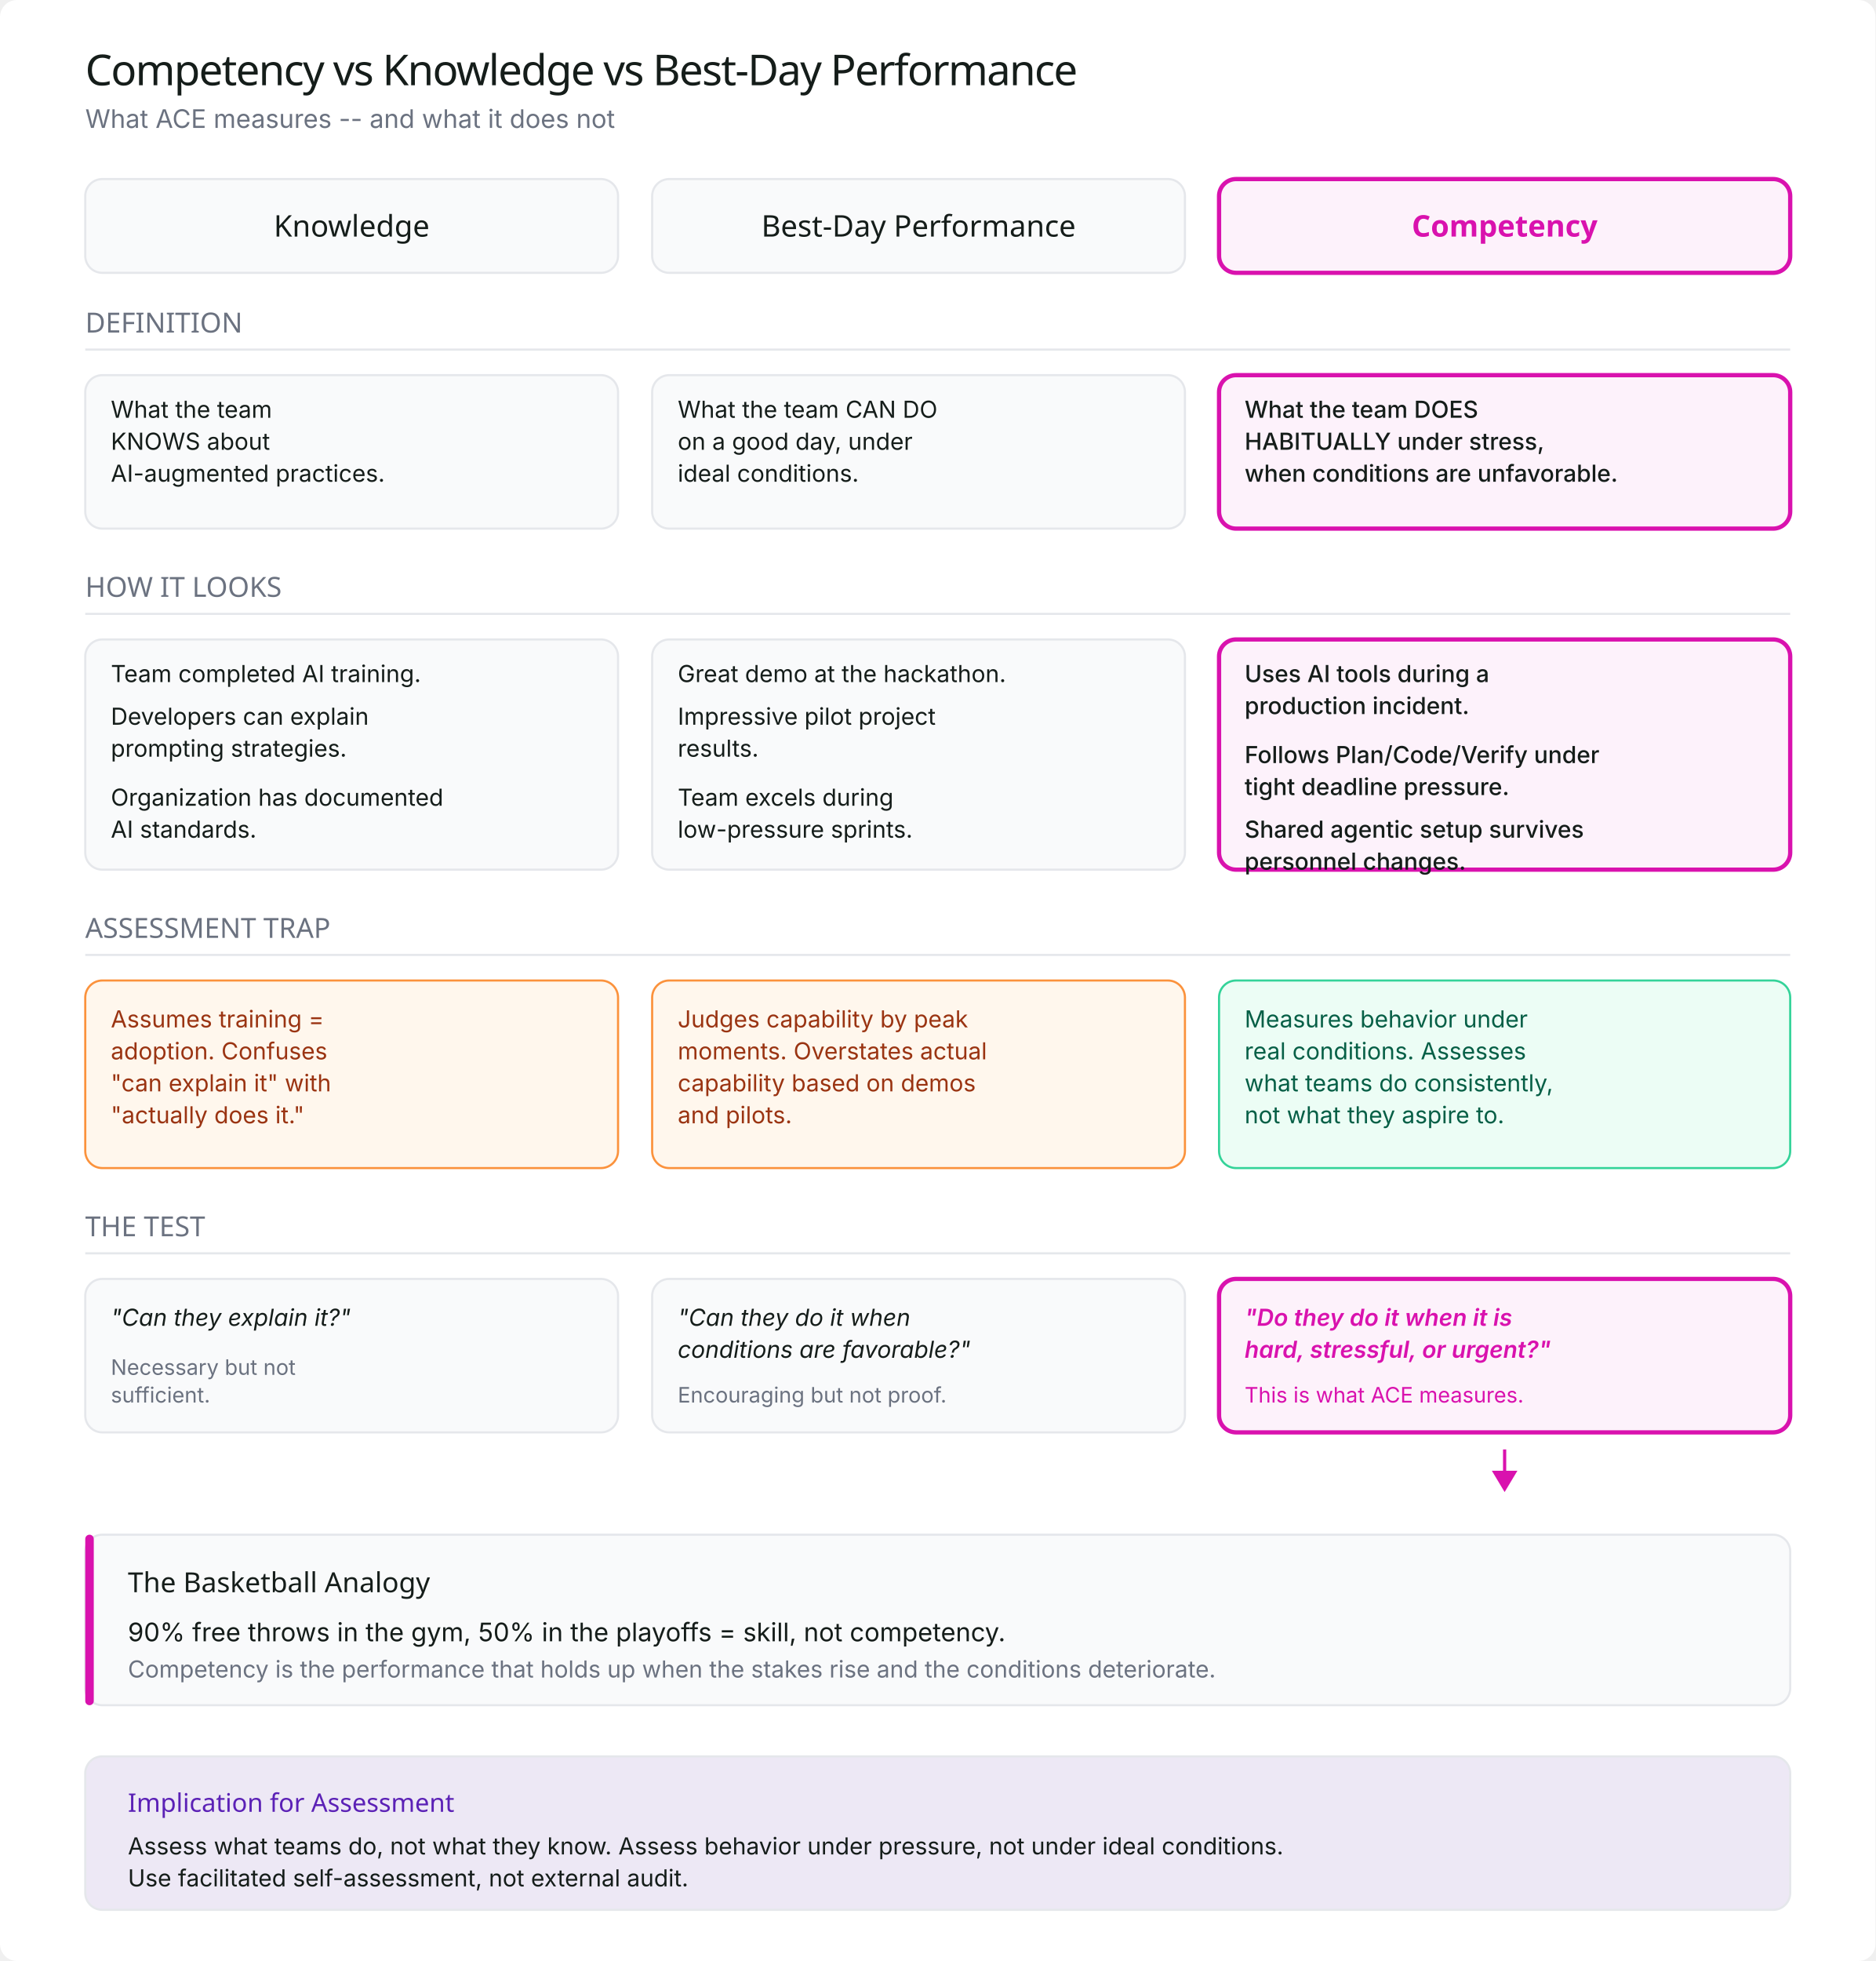
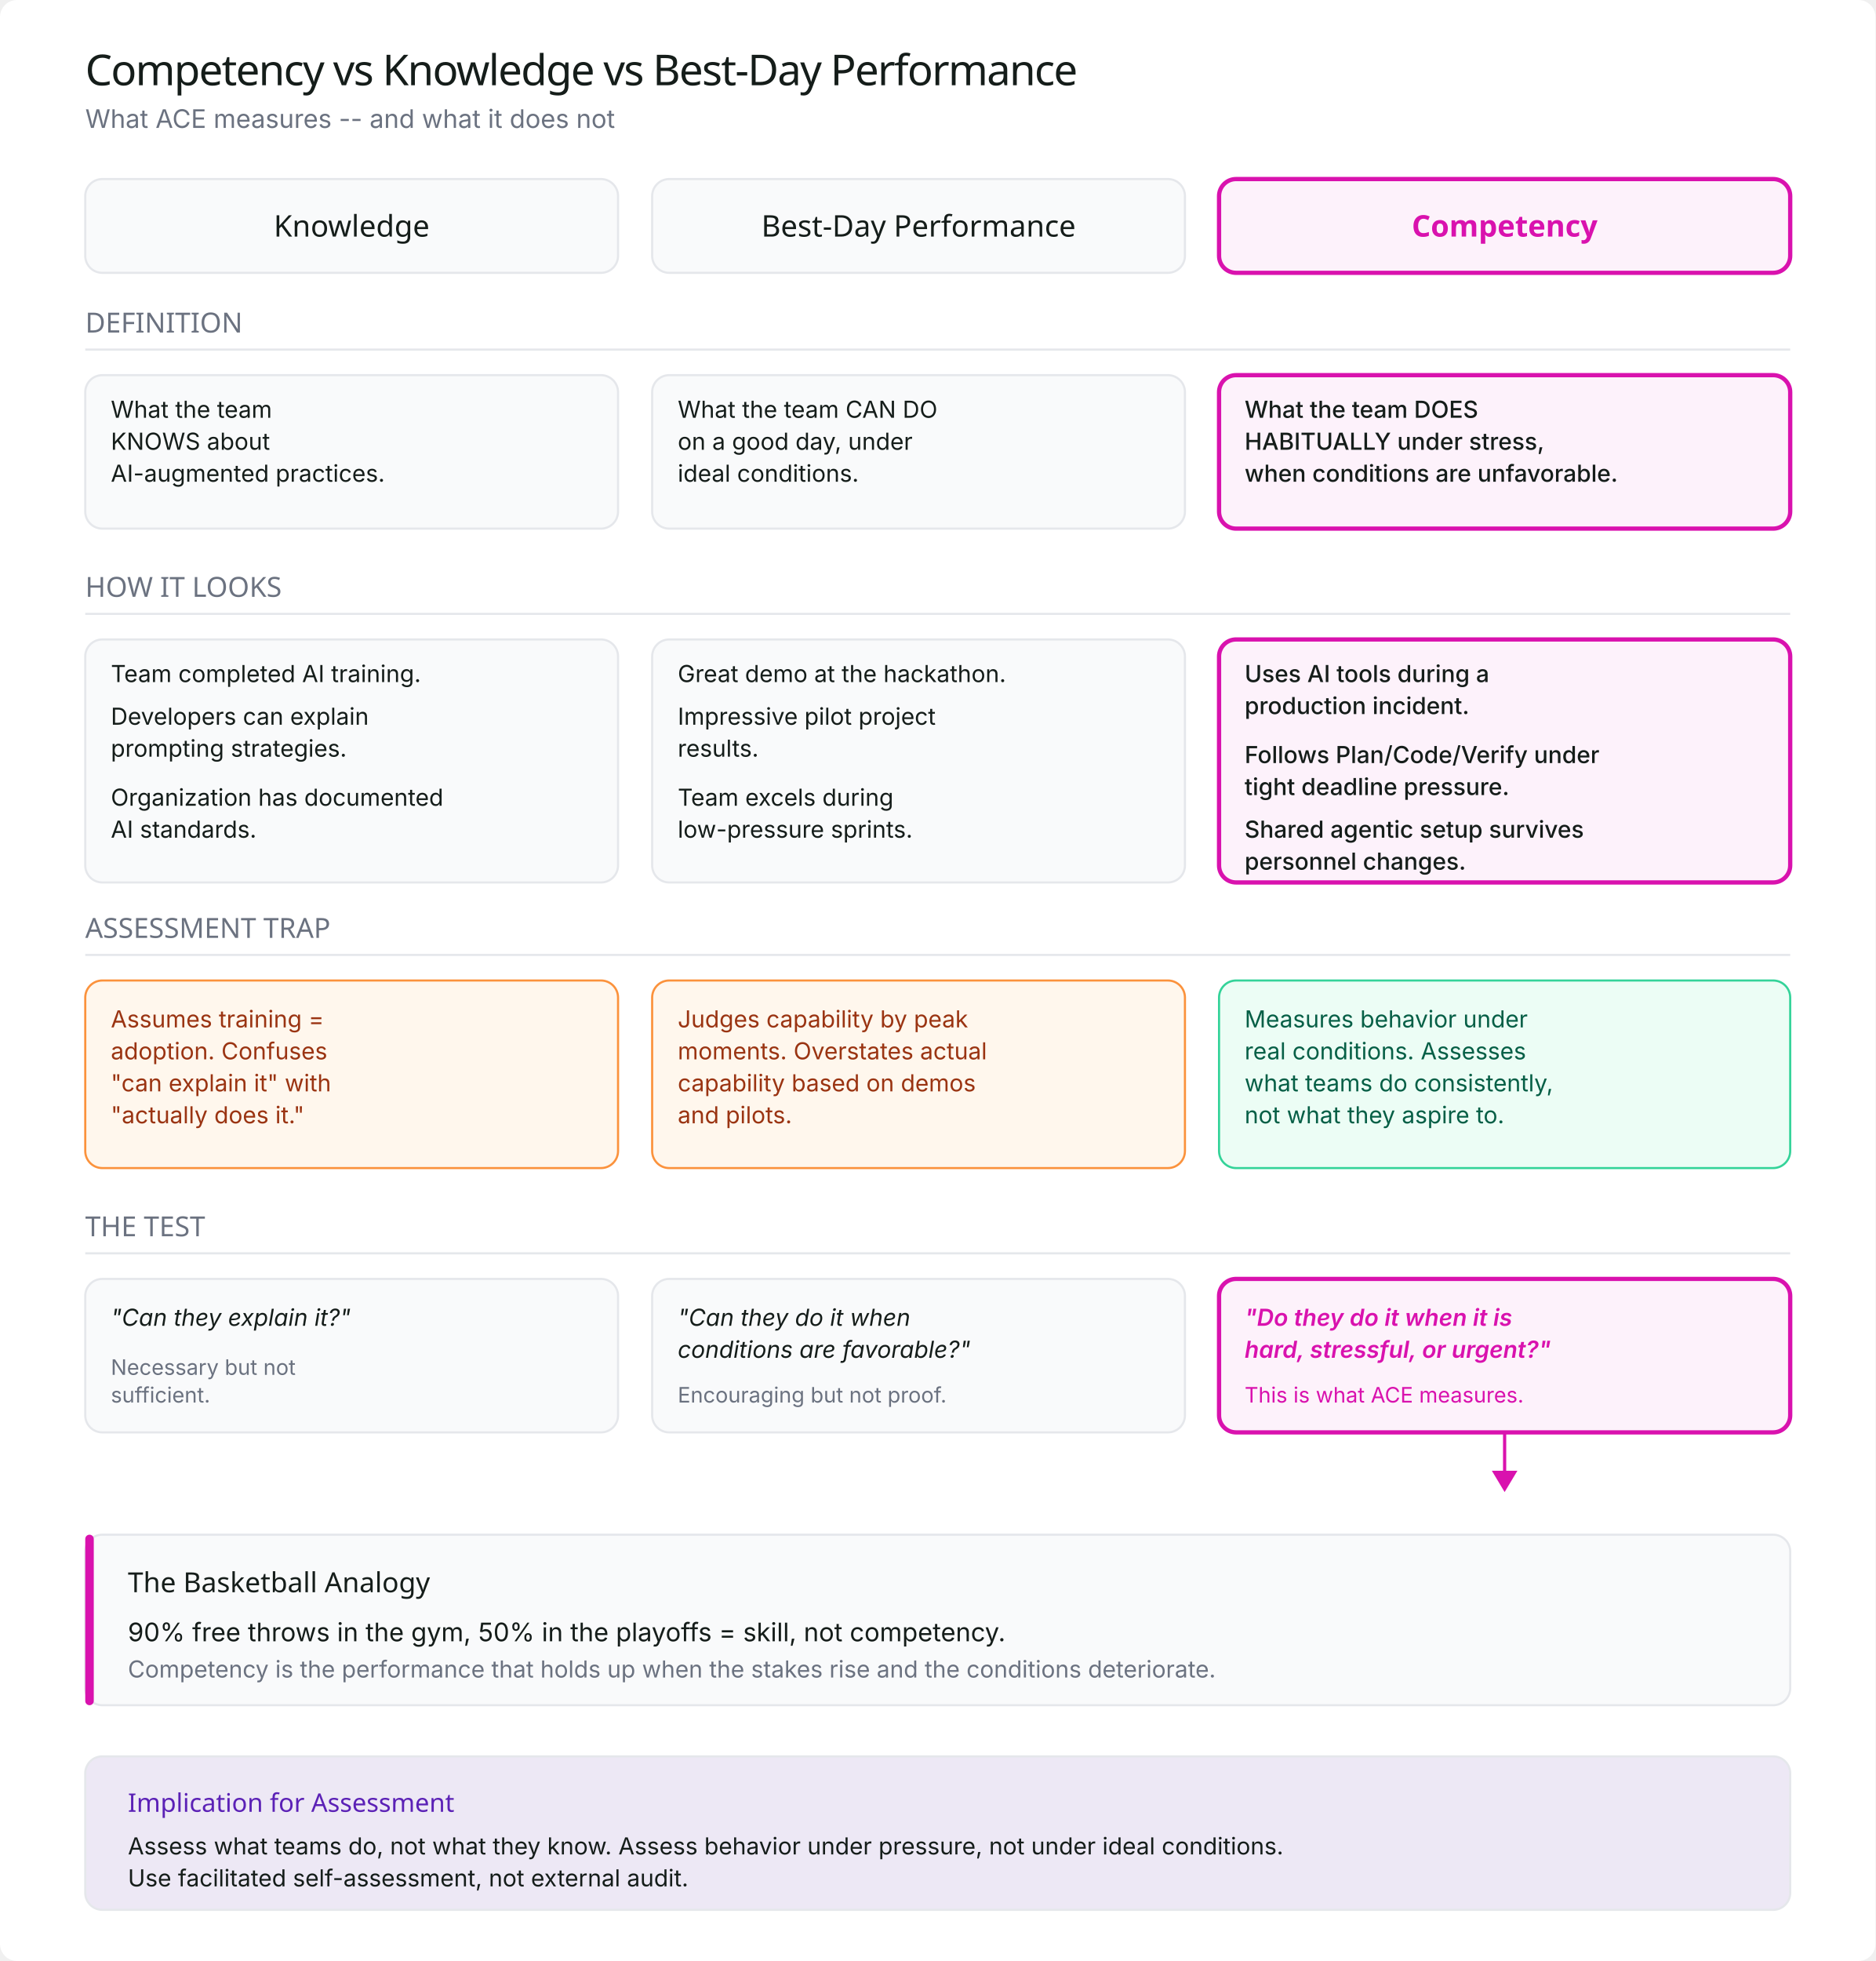
<svg xmlns="http://www.w3.org/2000/svg" viewBox="0 0 880 920" font-family="'Inter', sans-serif">
  <rect width="880" height="920" fill="#fff" rx="8" />
  <text x="40" y="40" font-family="'DM Sans', sans-serif" font-size="20" font-weight="400" fill="#151D1A" letter-spacing="-0.03em">Competency vs Knowledge vs Best-Day Performance</text>
  <text x="40" y="60" font-size="12" fill="#6B7280">What ACE measures -- and what it does not</text>
  <rect x="40" y="84" width="250" height="44" rx="8" fill="#F9FAFB" stroke="#E5E7EB" stroke-width="1" />
  <text x="165" y="111" font-family="'DM Sans', sans-serif" font-size="14" font-weight="500" fill="#151D1A" text-anchor="middle">Knowledge</text>
  <rect x="306" y="84" width="250" height="44" rx="8" fill="#F9FAFB" stroke="#E5E7EB" stroke-width="1" />
  <text x="431" y="111" font-family="'DM Sans', sans-serif" font-size="14" font-weight="500" fill="#151D1A" text-anchor="middle">Best-Day Performance</text>
  <rect x="572" y="84" width="268" height="44" rx="8" fill="#FDF2FB" stroke="#D912AE" stroke-width="2" />
  <text x="706" y="111" font-family="'DM Sans', sans-serif" font-size="14" font-weight="700" fill="#D912AE" text-anchor="middle">Competency</text>
  <text x="40" y="156" font-family="'DM Sans', sans-serif" font-size="13" font-weight="500" fill="#6B7280">DEFINITION</text>
  <line x1="40" y1="164" x2="840" y2="164" stroke="#E5E7EB" stroke-width="1" />
  <rect x="40" y="176" width="250" height="72" rx="8" fill="#F9FAFB" stroke="#E5E7EB" stroke-width="1" />
  <text x="52" y="196" font-size="11" fill="#151D1A">What the team
    <tspan x="52" dy="15">KNOWS about</tspan>
    <tspan x="52" dy="15">AI-augmented practices.</tspan>
  </text>
  <rect x="306" y="176" width="250" height="72" rx="8" fill="#F9FAFB" stroke="#E5E7EB" stroke-width="1" />
  <text x="318" y="196" font-size="11" fill="#151D1A">What the team CAN DO
    <tspan x="318" dy="15">on a good day, under</tspan>
    <tspan x="318" dy="15">ideal conditions.</tspan>
  </text>
  <rect x="572" y="176" width="268" height="72" rx="8" fill="#FDF2FB" stroke="#D912AE" stroke-width="2" />
  <text x="584" y="196" font-size="11" fill="#151D1A" font-weight="500">What the team DOES
    <tspan x="584" dy="15">HABITUALLY under stress,</tspan>
    <tspan x="584" dy="15">when conditions are unfavorable.</tspan>
  </text>
  <text x="40" y="280" font-family="'DM Sans', sans-serif" font-size="13" font-weight="500" fill="#6B7280">HOW IT LOOKS</text>
  <line x1="40" y1="288" x2="840" y2="288" stroke="#E5E7EB" stroke-width="1" />
-   <rect x="40" y="300" width="250" height="108" rx="8" fill="#F9FAFB" stroke="#E5E7EB" stroke-width="1" />
+   <rect x="40" y="300" width="250" height="114" rx="8" fill="#F9FAFB" stroke="#E5E7EB" stroke-width="1" />
  <text x="52" y="320" font-size="11" fill="#151D1A">Team completed AI training.</text>
  <text x="52" y="340" font-size="11" fill="#151D1A">Developers can explain</text>
  <text x="52" y="355" font-size="11" fill="#151D1A">prompting strategies.</text>
  <text x="52" y="378" font-size="11" fill="#151D1A">Organization has documented</text>
  <text x="52" y="393" font-size="11" fill="#151D1A">AI standards.</text>
-   <rect x="306" y="300" width="250" height="108" rx="8" fill="#F9FAFB" stroke="#E5E7EB" stroke-width="1" />
+   <rect x="306" y="300" width="250" height="114" rx="8" fill="#F9FAFB" stroke="#E5E7EB" stroke-width="1" />
  <text x="318" y="320" font-size="11" fill="#151D1A">Great demo at the hackathon.</text>
  <text x="318" y="340" font-size="11" fill="#151D1A">Impressive pilot project</text>
  <text x="318" y="355" font-size="11" fill="#151D1A">results.</text>
  <text x="318" y="378" font-size="11" fill="#151D1A">Team excels during</text>
  <text x="318" y="393" font-size="11" fill="#151D1A">low-pressure sprints.</text>
-   <rect x="572" y="300" width="268" height="108" rx="8" fill="#FDF2FB" stroke="#D912AE" stroke-width="2" />
+   <rect x="572" y="300" width="268" height="114" rx="8" fill="#FDF2FB" stroke="#D912AE" stroke-width="2" />
  <text x="584" y="320" font-size="11" fill="#151D1A" font-weight="500">Uses AI tools during a</text>
  <text x="584" y="335" font-size="11" fill="#151D1A" font-weight="500">production incident.</text>
  <text x="584" y="358" font-size="11" fill="#151D1A" font-weight="500">Follows Plan/Code/Verify under</text>
  <text x="584" y="373" font-size="11" fill="#151D1A" font-weight="500">tight deadline pressure.</text>
  <text x="584" y="393" font-size="11" fill="#151D1A" font-weight="500">Shared agentic setup survives</text>
  <text x="584" y="408" font-size="11" fill="#151D1A" font-weight="500">personnel changes.</text>
  <text x="40" y="440" font-family="'DM Sans', sans-serif" font-size="13" font-weight="500" fill="#6B7280">ASSESSMENT TRAP</text>
  <line x1="40" y1="448" x2="840" y2="448" stroke="#E5E7EB" stroke-width="1" />
  <rect x="40" y="460" width="250" height="88" rx="8" fill="#FFF7ED" stroke="#FB923C" stroke-width="1" />
  <text x="52" y="482" font-size="11" fill="#9A3412">Assumes training =</text>
  <text x="52" y="497" font-size="11" fill="#9A3412">adoption. Confuses</text>
  <text x="52" y="512" font-size="11" fill="#9A3412">"can explain it" with</text>
  <text x="52" y="527" font-size="11" fill="#9A3412">"actually does it."</text>
  <rect x="306" y="460" width="250" height="88" rx="8" fill="#FFF7ED" stroke="#FB923C" stroke-width="1" />
  <text x="318" y="482" font-size="11" fill="#9A3412">Judges capability by peak</text>
  <text x="318" y="497" font-size="11" fill="#9A3412">moments. Overstates actual</text>
  <text x="318" y="512" font-size="11" fill="#9A3412">capability based on demos</text>
  <text x="318" y="527" font-size="11" fill="#9A3412">and pilots.</text>
  <rect x="572" y="460" width="268" height="88" rx="8" fill="#ECFDF5" stroke="#34D399" stroke-width="1" />
  <text x="584" y="482" font-size="11" fill="#065F46">Measures behavior under</text>
  <text x="584" y="497" font-size="11" fill="#065F46">real conditions. Assesses</text>
  <text x="584" y="512" font-size="11" fill="#065F46">what teams do consistently,</text>
  <text x="584" y="527" font-size="11" fill="#065F46">not what they aspire to.</text>
  <text x="40" y="580" font-family="'DM Sans', sans-serif" font-size="13" font-weight="500" fill="#6B7280">THE TEST</text>
  <line x1="40" y1="588" x2="840" y2="588" stroke="#E5E7EB" stroke-width="1" />
  <rect x="40" y="600" width="250" height="72" rx="8" fill="#F9FAFB" stroke="#E5E7EB" stroke-width="1" />
  <text x="52" y="622" font-size="11" fill="#151D1A" font-style="italic">"Can they explain it?"</text>
  <text x="52" y="645" font-size="10" fill="#6B7280">Necessary but not</text>
  <text x="52" y="658" font-size="10" fill="#6B7280">sufficient.</text>
  <rect x="306" y="600" width="250" height="72" rx="8" fill="#F9FAFB" stroke="#E5E7EB" stroke-width="1" />
  <text x="318" y="622" font-size="11" fill="#151D1A" font-style="italic">"Can they do it when</text>
  <text x="318" y="637" font-size="11" fill="#151D1A" font-style="italic">conditions are favorable?"</text>
  <text x="318" y="658" font-size="10" fill="#6B7280">Encouraging but not proof.</text>
  <rect x="572" y="600" width="268" height="72" rx="8" fill="#FDF2FB" stroke="#D912AE" stroke-width="2" />
  <text x="584" y="622" font-size="11" fill="#D912AE" font-weight="600" font-style="italic">"Do they do it when it is</text>
  <text x="584" y="637" font-size="11" fill="#D912AE" font-weight="600" font-style="italic">hard, stressful, or urgent?"</text>
  <text x="584" y="658" font-size="10" fill="#D912AE">This is what ACE measures.</text>
-   <line x1="706" y1="690" x2="706" y2="680" stroke="#D912AE" stroke-width="1.5" />
+   <line x1="706" y1="690" x2="706" y2="672" stroke="#D912AE" stroke-width="1.5" />
  <polygon points="700,690 706,700 712,690" fill="#D912AE" />
  <rect x="40" y="720" width="800" height="80" rx="8" fill="#F9FAFB" stroke="#E5E7EB" stroke-width="1" />
  <rect x="40" y="720" width="4" height="80" rx="2" fill="#D912AE" />
  <text x="60" y="747" font-family="'DM Sans', sans-serif" font-size="13" font-weight="500" fill="#151D1A">The Basketball Analogy</text>
  <text x="60" y="770" font-size="12" fill="#151D1A">90% free throws in the gym, 50% in the playoffs = skill, not competency.</text>
  <text x="60" y="787" font-size="11" fill="#6B7280">Competency is the performance that holds up when the stakes rise and the conditions deteriorate.</text>
  <rect x="40" y="824" width="800" height="72" rx="8" fill="#EDE8F5" stroke="#E5E7EB" stroke-width="1" />
  <text x="60" y="850" font-family="'DM Sans', sans-serif" font-size="12" font-weight="500" fill="#5B21B6">Implication for Assessment</text>
  <text x="60" y="870" font-size="11" fill="#151D1A">Assess what teams do, not what they know. Assess behavior under pressure, not under ideal conditions.</text>
  <text x="60" y="885" font-size="11" fill="#151D1A">Use facilitated self-assessment, not external audit.</text>
</svg>
